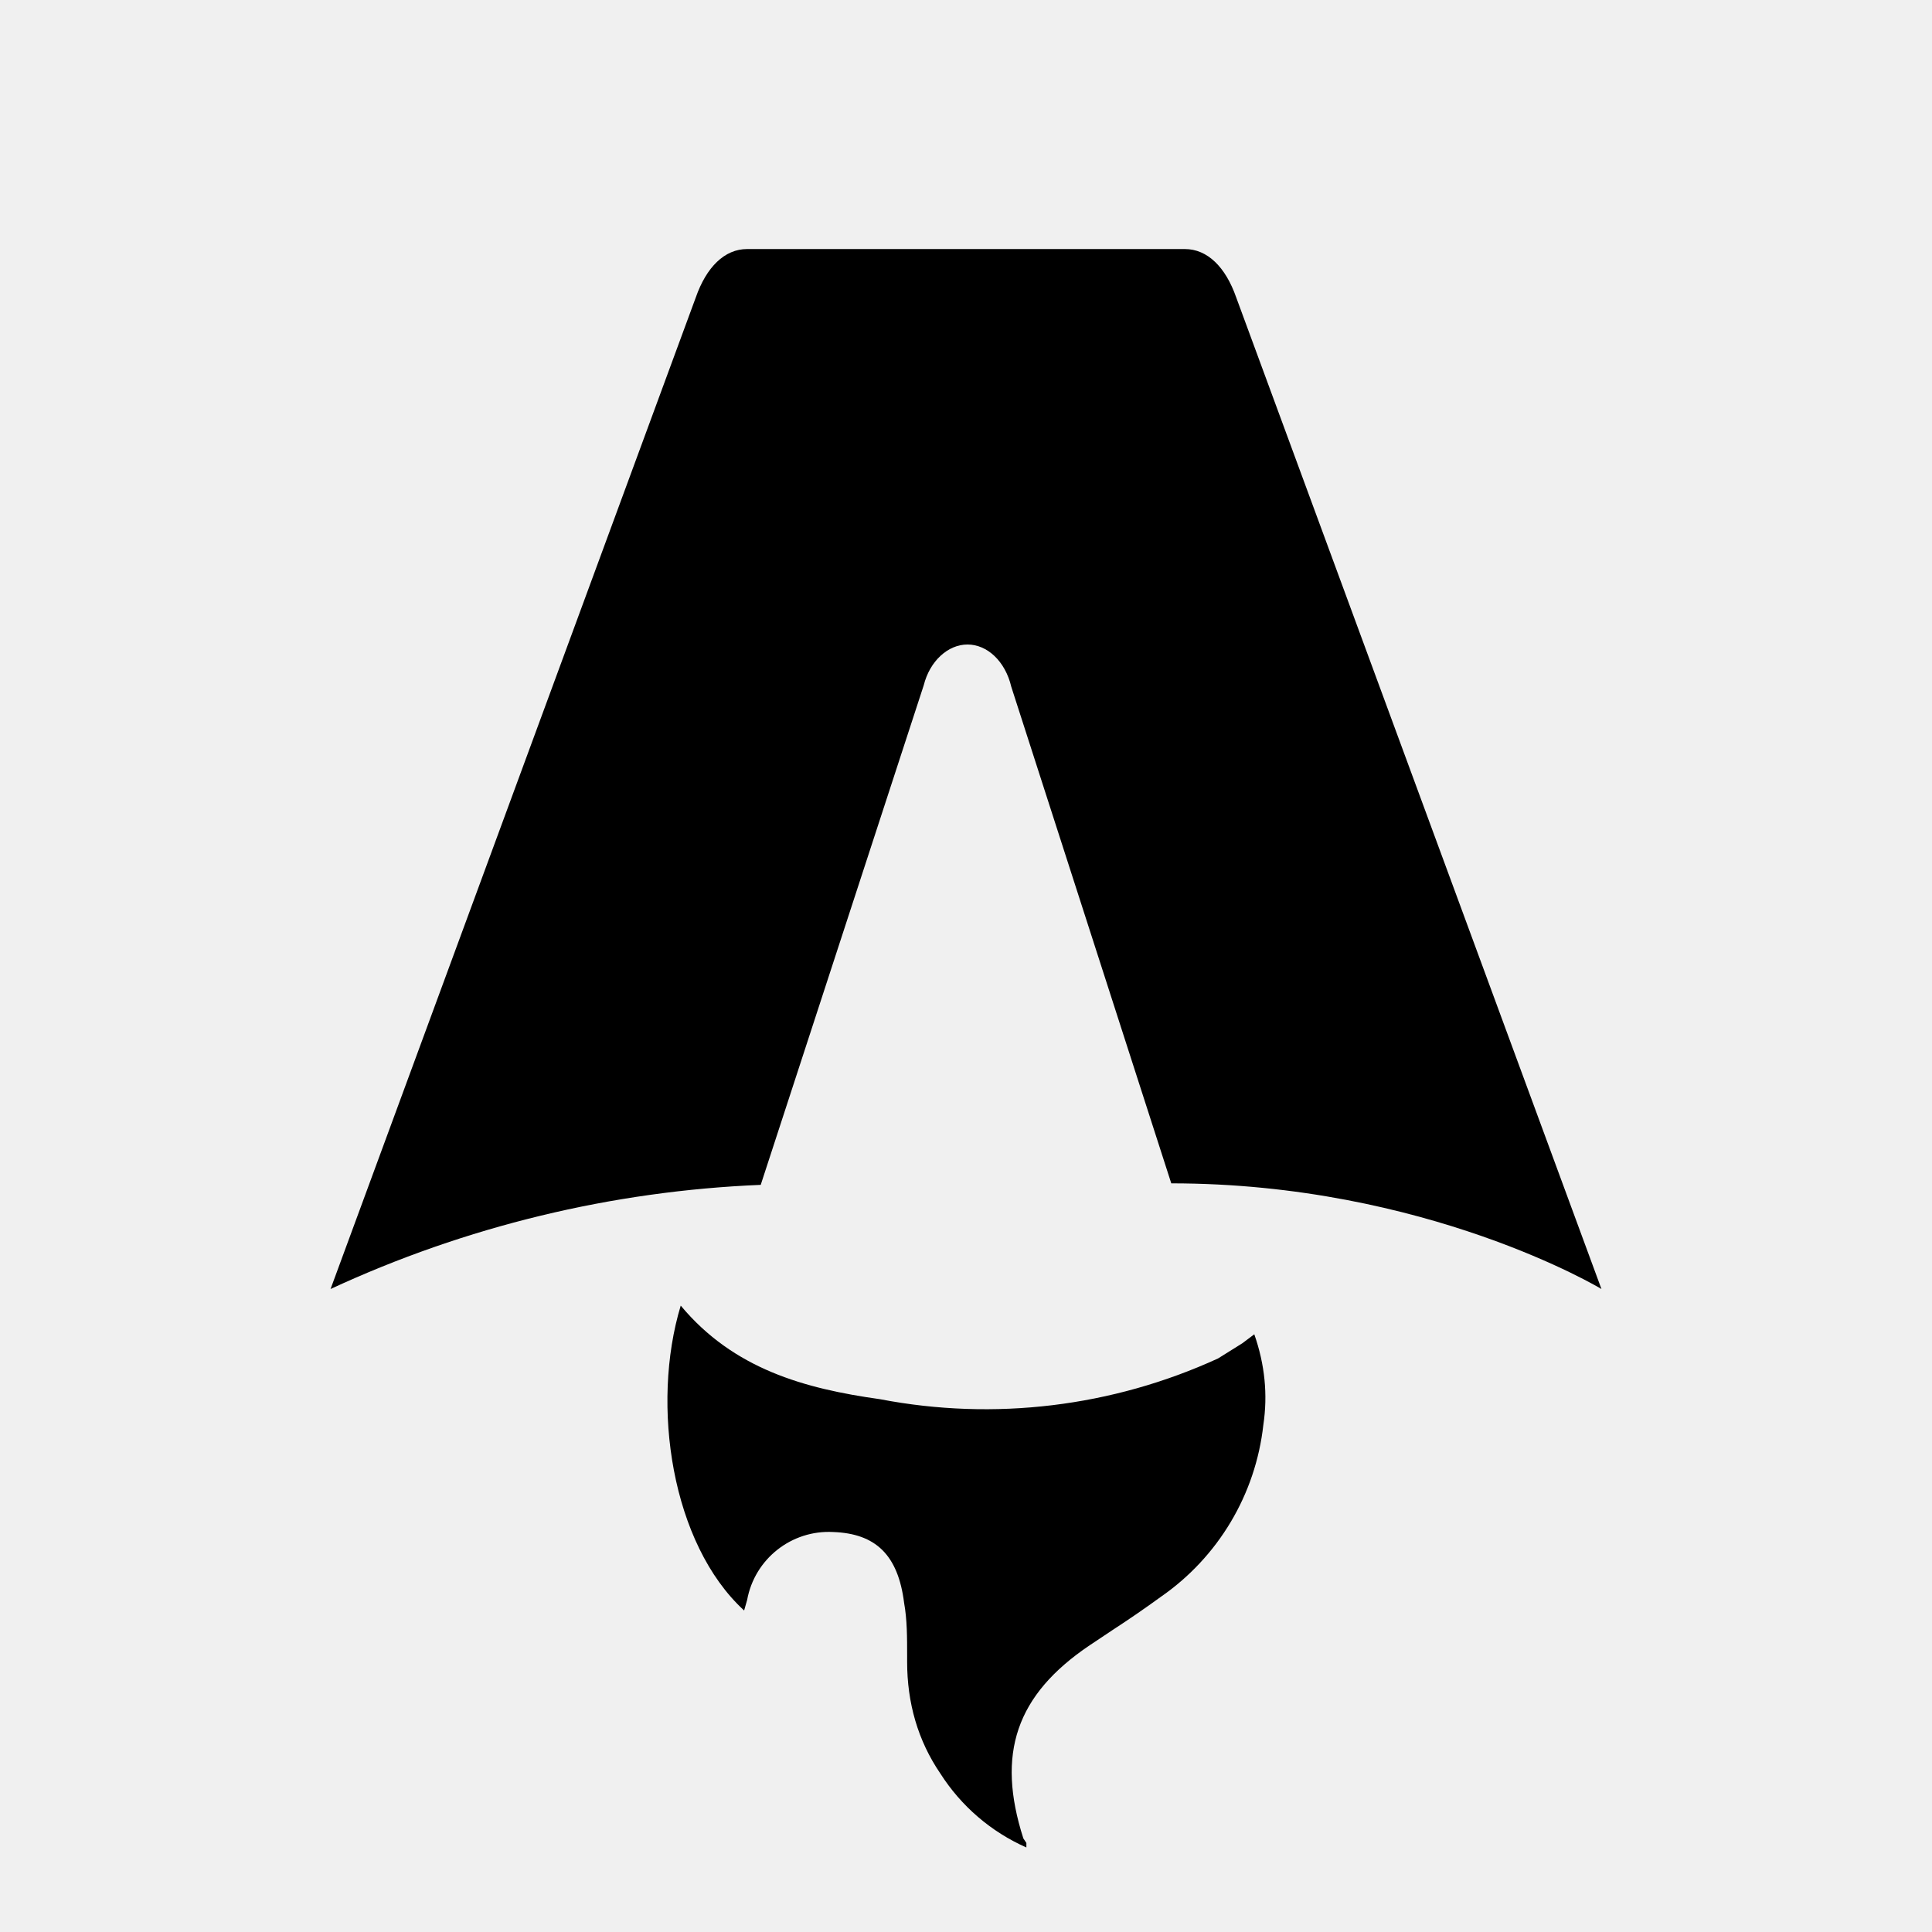
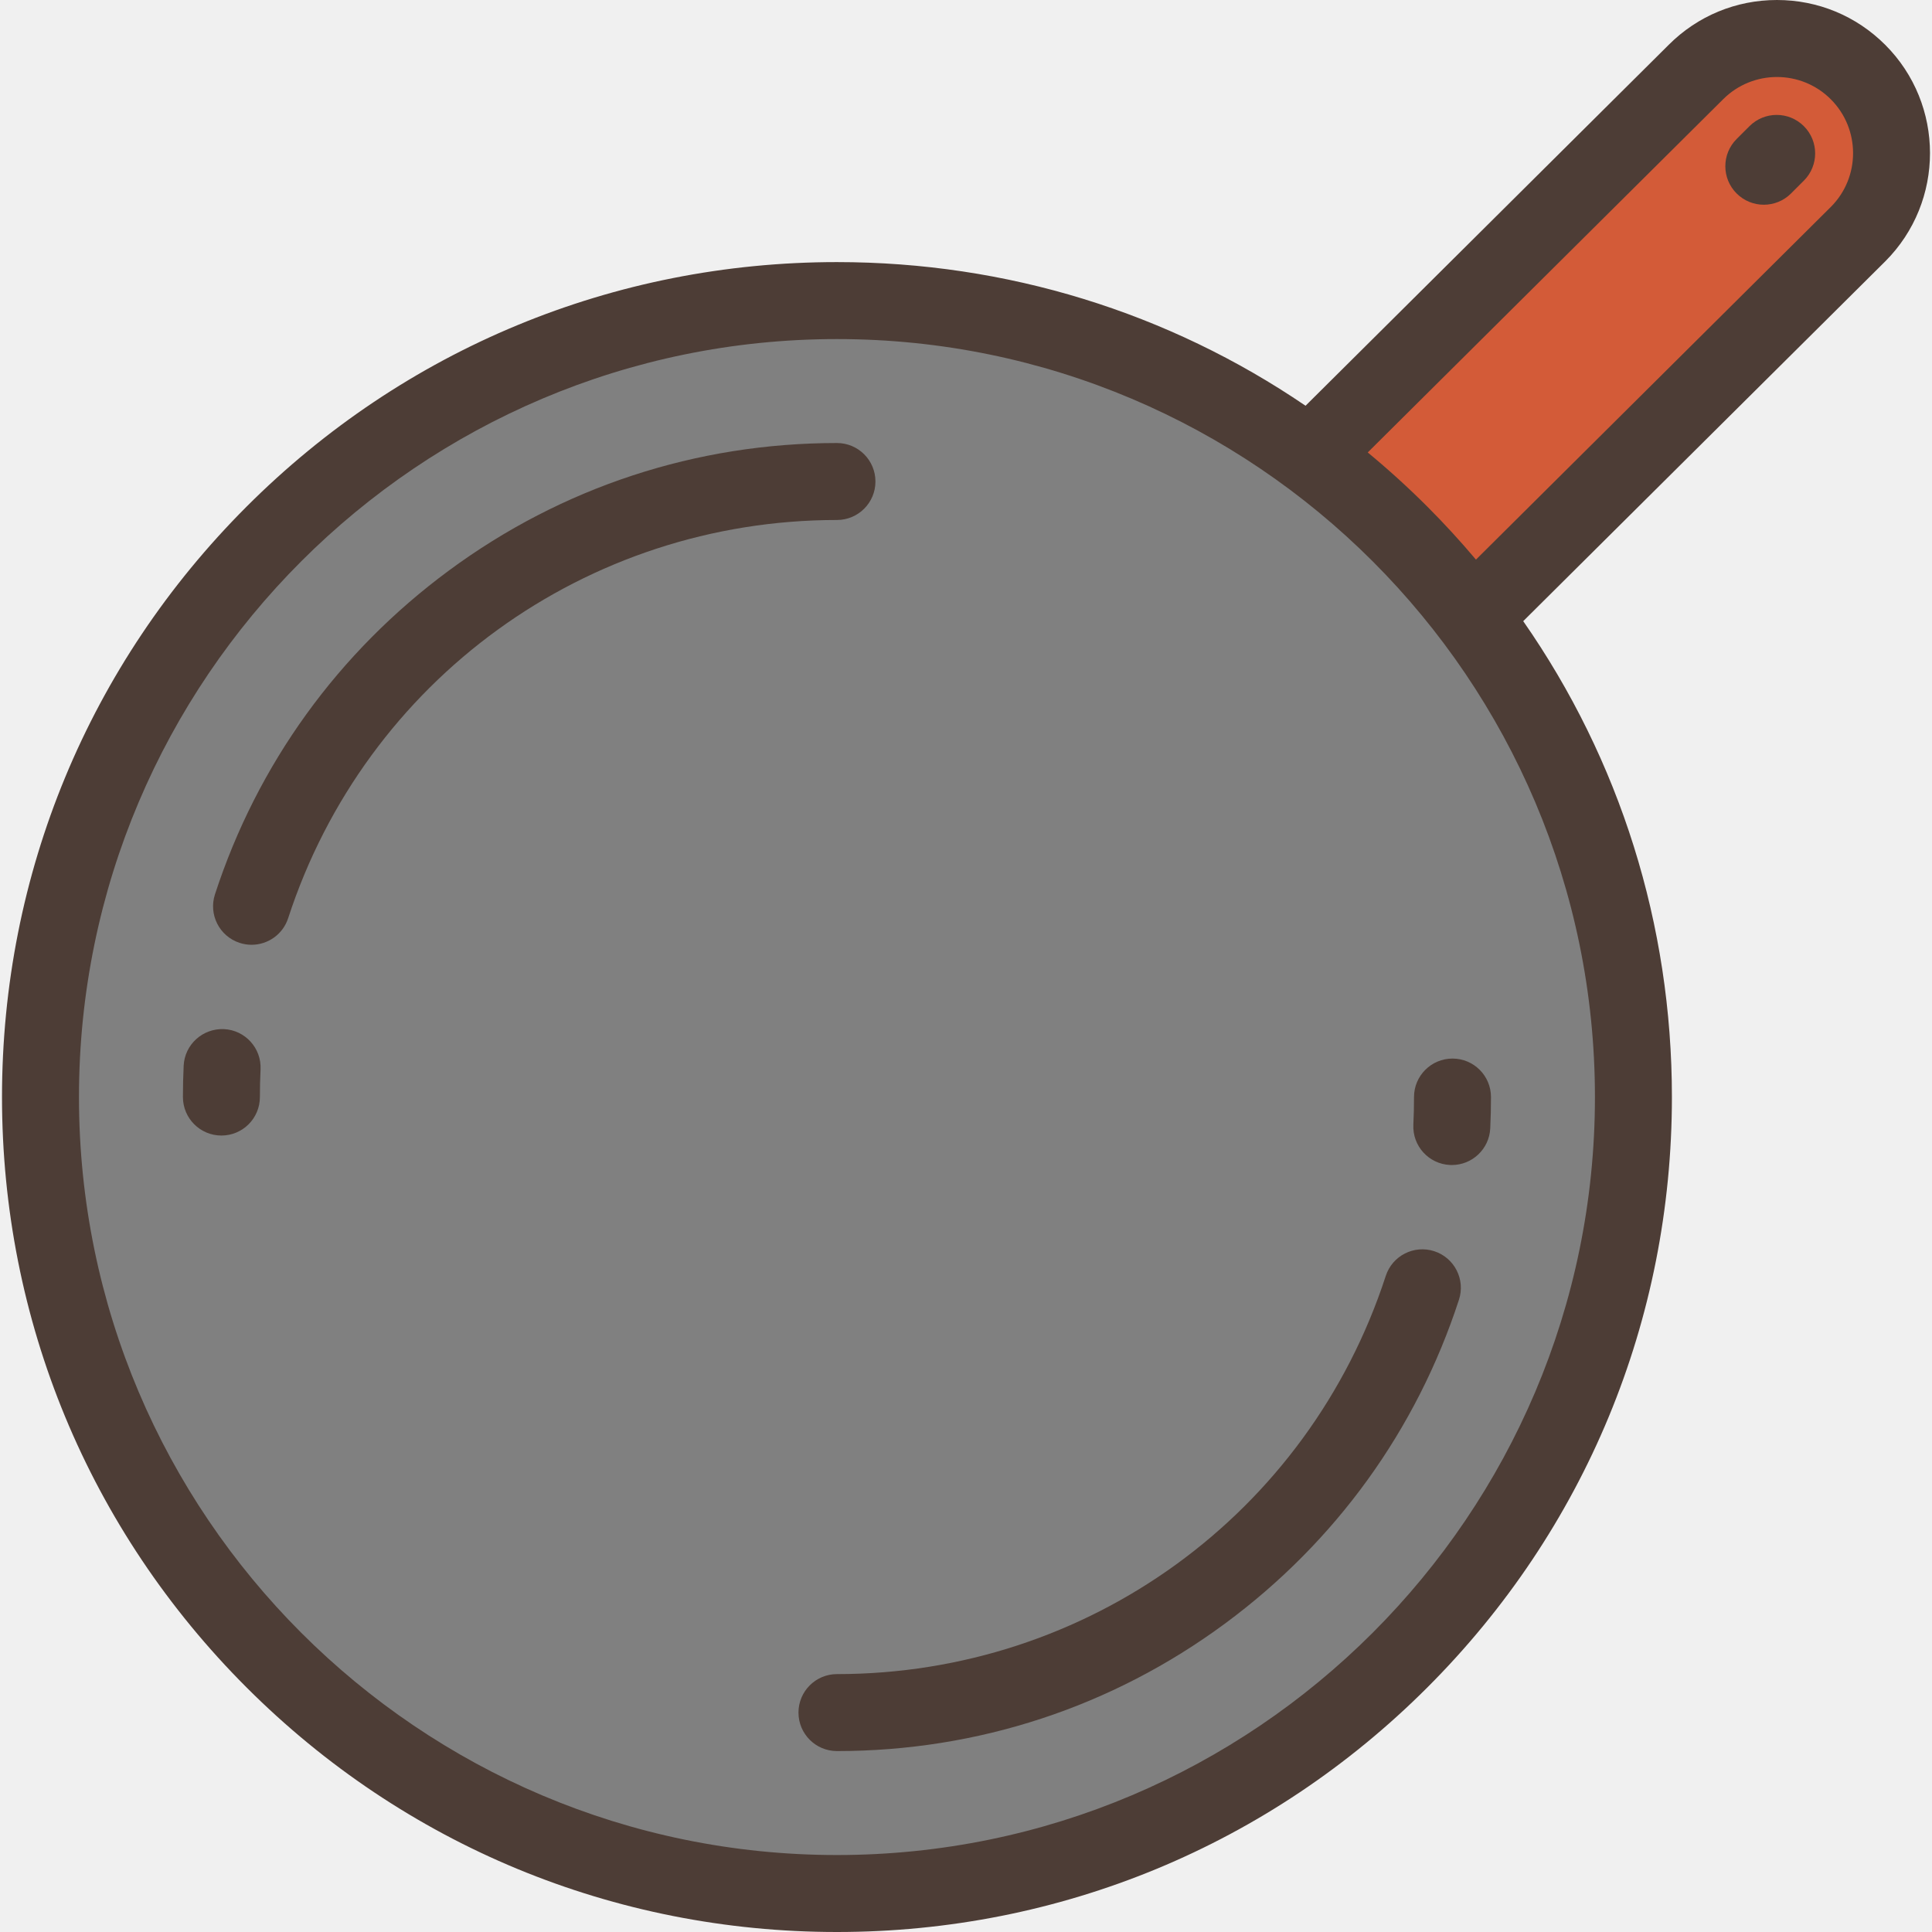
- <svg xmlns="http://www.w3.org/2000/svg" fill="none" viewBox="0 0 128 128">
-   <path d="M50.4 78.5a75.1 75.1 0 0 0-28.5 6.9l24.2-65.7c.7-2 1.9-3.2 3.4-3.2h29c1.5 0 2.7 1.2 3.4 3.2l24.2 65.7s-11.6-7-28.5-7L67 45.5c-.4-1.7-1.6-2.8-2.9-2.8-1.3 0-2.5 1.1-2.9 2.7L50.4 78.5Zm-1.1 28.2Zm-4.2-20.2c-2 6.6-.6 15.8 4.2 20.2a17.5 17.5 0 0 1 .2-.7 5.5 5.5 0 0 1 5.7-4.5c2.8.1 4.3 1.5 4.7 4.7.2 1.1.2 2.3.2 3.5v.4c0 2.7.7 5.2 2.2 7.4a13 13 0 0 0 5.7 4.9v-.3l-.2-.3c-1.8-5.6-.5-9.5 4.4-12.8l1.5-1a73 73 0 0 0 3.2-2.2 16 16 0 0 0 6.8-11.4c.3-2 .1-4-.6-6l-.8.6-1.6 1a37 37 0 0 1-22.4 2.7c-5-.7-9.7-2-13.2-6.2Z" />
-   <style>
-         path { fill: #000; }
-         @media (prefers-color-scheme: dark) {
-             path { fill: #FFF; }
-         }
-     </style>
+ <svg xmlns="http://www.w3.org/2000/svg" height="800px" width="800px" version="1.1" id="Layer_1" viewBox="0 0 512 512" xml:space="preserve">
+   <path style="fill:#D35B38;" d="M380.567,173.882l-42.961-42.961L449.431,19.097c11.864-11.864,31.097-11.864,42.961,0l0,0  c11.864,11.864,11.864,31.097,0,42.961L380.567,173.882z" />
+   <circle style="fill:#808080;" cx="221.802" cy="290.728" r="211.073" />
+   <g>
+     <path style="fill:#4D3D36;" d="M499.605,11.884C491.94,4.22,481.75,0,470.912,0c-10.838,0-21.028,4.22-28.669,11.863   l-96.261,95.665c-36.35-24.75-79.239-38.07-124.179-38.07c-59.103,0-114.67,23.016-156.462,64.809s-64.81,97.359-64.81,156.462   s23.016,114.67,64.809,156.462S162.698,512,221.802,512s114.671-23.016,156.463-64.809s64.809-97.359,64.809-156.462   c0-45.742-13.796-89.359-39.404-126.119l95.935-95.341C515.424,53.448,515.424,27.706,499.605,11.884z M221.802,491.602   c-110.762,0-200.873-90.111-200.873-200.872S111.04,89.857,221.802,89.857s200.873,90.111,200.873,200.872   S332.564,491.602,221.802,491.602z M485.203,54.824l-94.06,93.478c-4.075-4.827-8.359-9.517-12.878-14.035   c-5.069-5.069-10.344-9.855-15.8-14.364l94.178-93.594c7.868-7.867,20.67-7.87,28.536-0.001   C493.047,34.177,493.048,46.979,485.203,54.824z" />
+     <path style="fill:#4D3D36;" d="M463.625,33.439l-3.405,3.403c-3.983,3.983-3.984,10.44-0.002,14.425   c1.992,1.992,4.603,2.988,7.213,2.988s5.219-0.995,7.211-2.986l3.405-3.403c3.983-3.983,3.984-10.44,0.002-14.425   C474.067,29.459,467.611,29.457,463.625,33.439z" />
+     <path style="fill:#4D3D36;" d="M384.261,308.733c0.164,0.007,0.327,0.011,0.49,0.011c5.412,0,9.922-4.255,10.18-9.717   c0.13-2.744,0.195-5.536,0.195-8.298c0-5.632-4.567-10.199-10.199-10.199c-5.632,0-10.199,4.567-10.199,10.199   c0,2.442-0.058,4.909-0.173,7.333C374.289,303.689,378.634,308.466,384.261,308.733z" />
+     <path style="fill:#4D3D36;" d="M221.802,443.654c-5.632,0-10.199,4.567-10.199,10.199c0,5.632,4.567,10.199,10.199,10.199   c37.318,0,72.87-11.678,102.813-33.773c29.341-21.651,50.788-51.333,62.024-85.838c1.744-5.357-1.184-11.113-6.54-12.856   c-5.359-1.745-11.113,1.183-12.856,6.54C346.69,401.246,288.24,443.654,221.802,443.654z" />
+     <path style="fill:#4D3D36;" d="M59.343,272.725c-5.637-0.23-10.404,4.08-10.67,9.707c-0.13,2.744-0.195,5.536-0.195,8.298   c0,5.632,4.567,10.199,10.199,10.199s10.199-4.567,10.199-10.199c0-2.442,0.058-4.909,0.173-7.333   C69.316,277.769,64.97,272.992,59.343,272.725z" />
+     <path style="fill:#4D3D36;" d="M232.002,127.604c0-5.632-4.567-10.199-10.199-10.199c-37.318,0-72.869,11.678-102.812,33.773   c-29.341,21.651-50.789,51.333-62.025,85.838c-1.744,5.357,1.184,11.113,6.54,12.856c1.049,0.342,2.113,0.504,3.161,0.504   c4.297,0,8.294-2.737,9.696-7.044c20.554-63.121,79.004-105.529,145.442-105.529C227.434,137.803,232.002,133.237,232.002,127.604z   " />
+   </g>
</svg>
